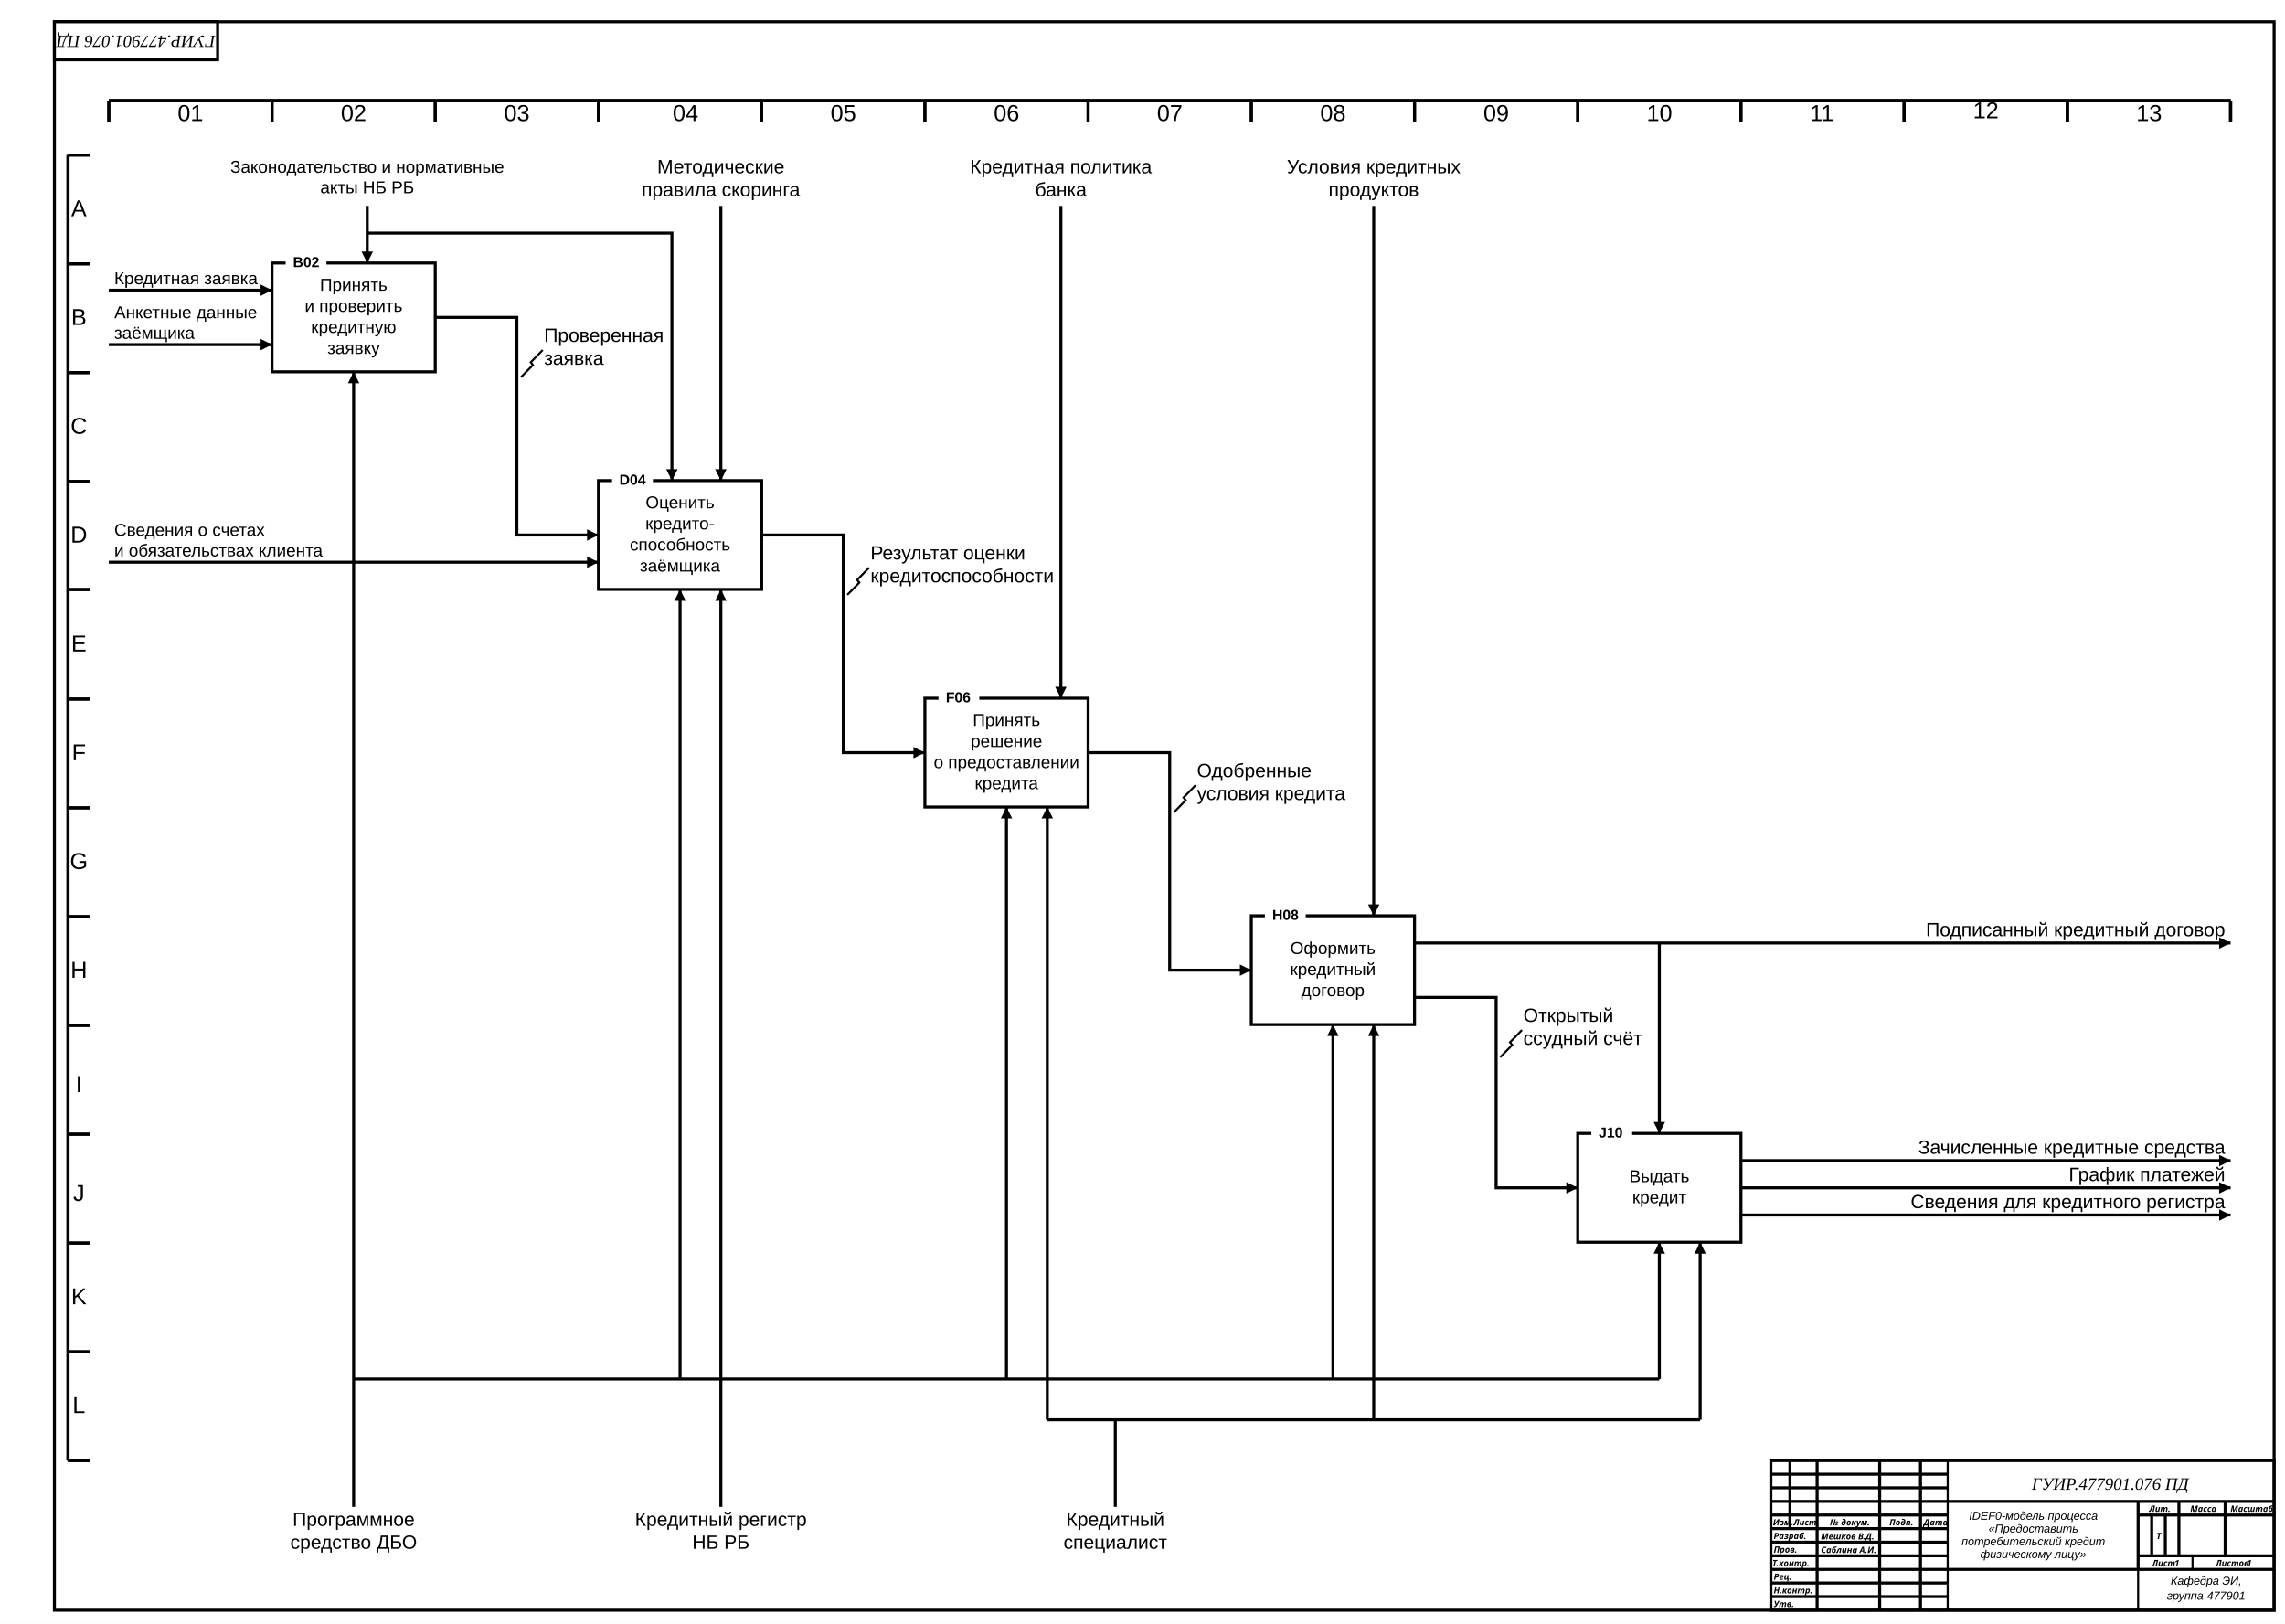
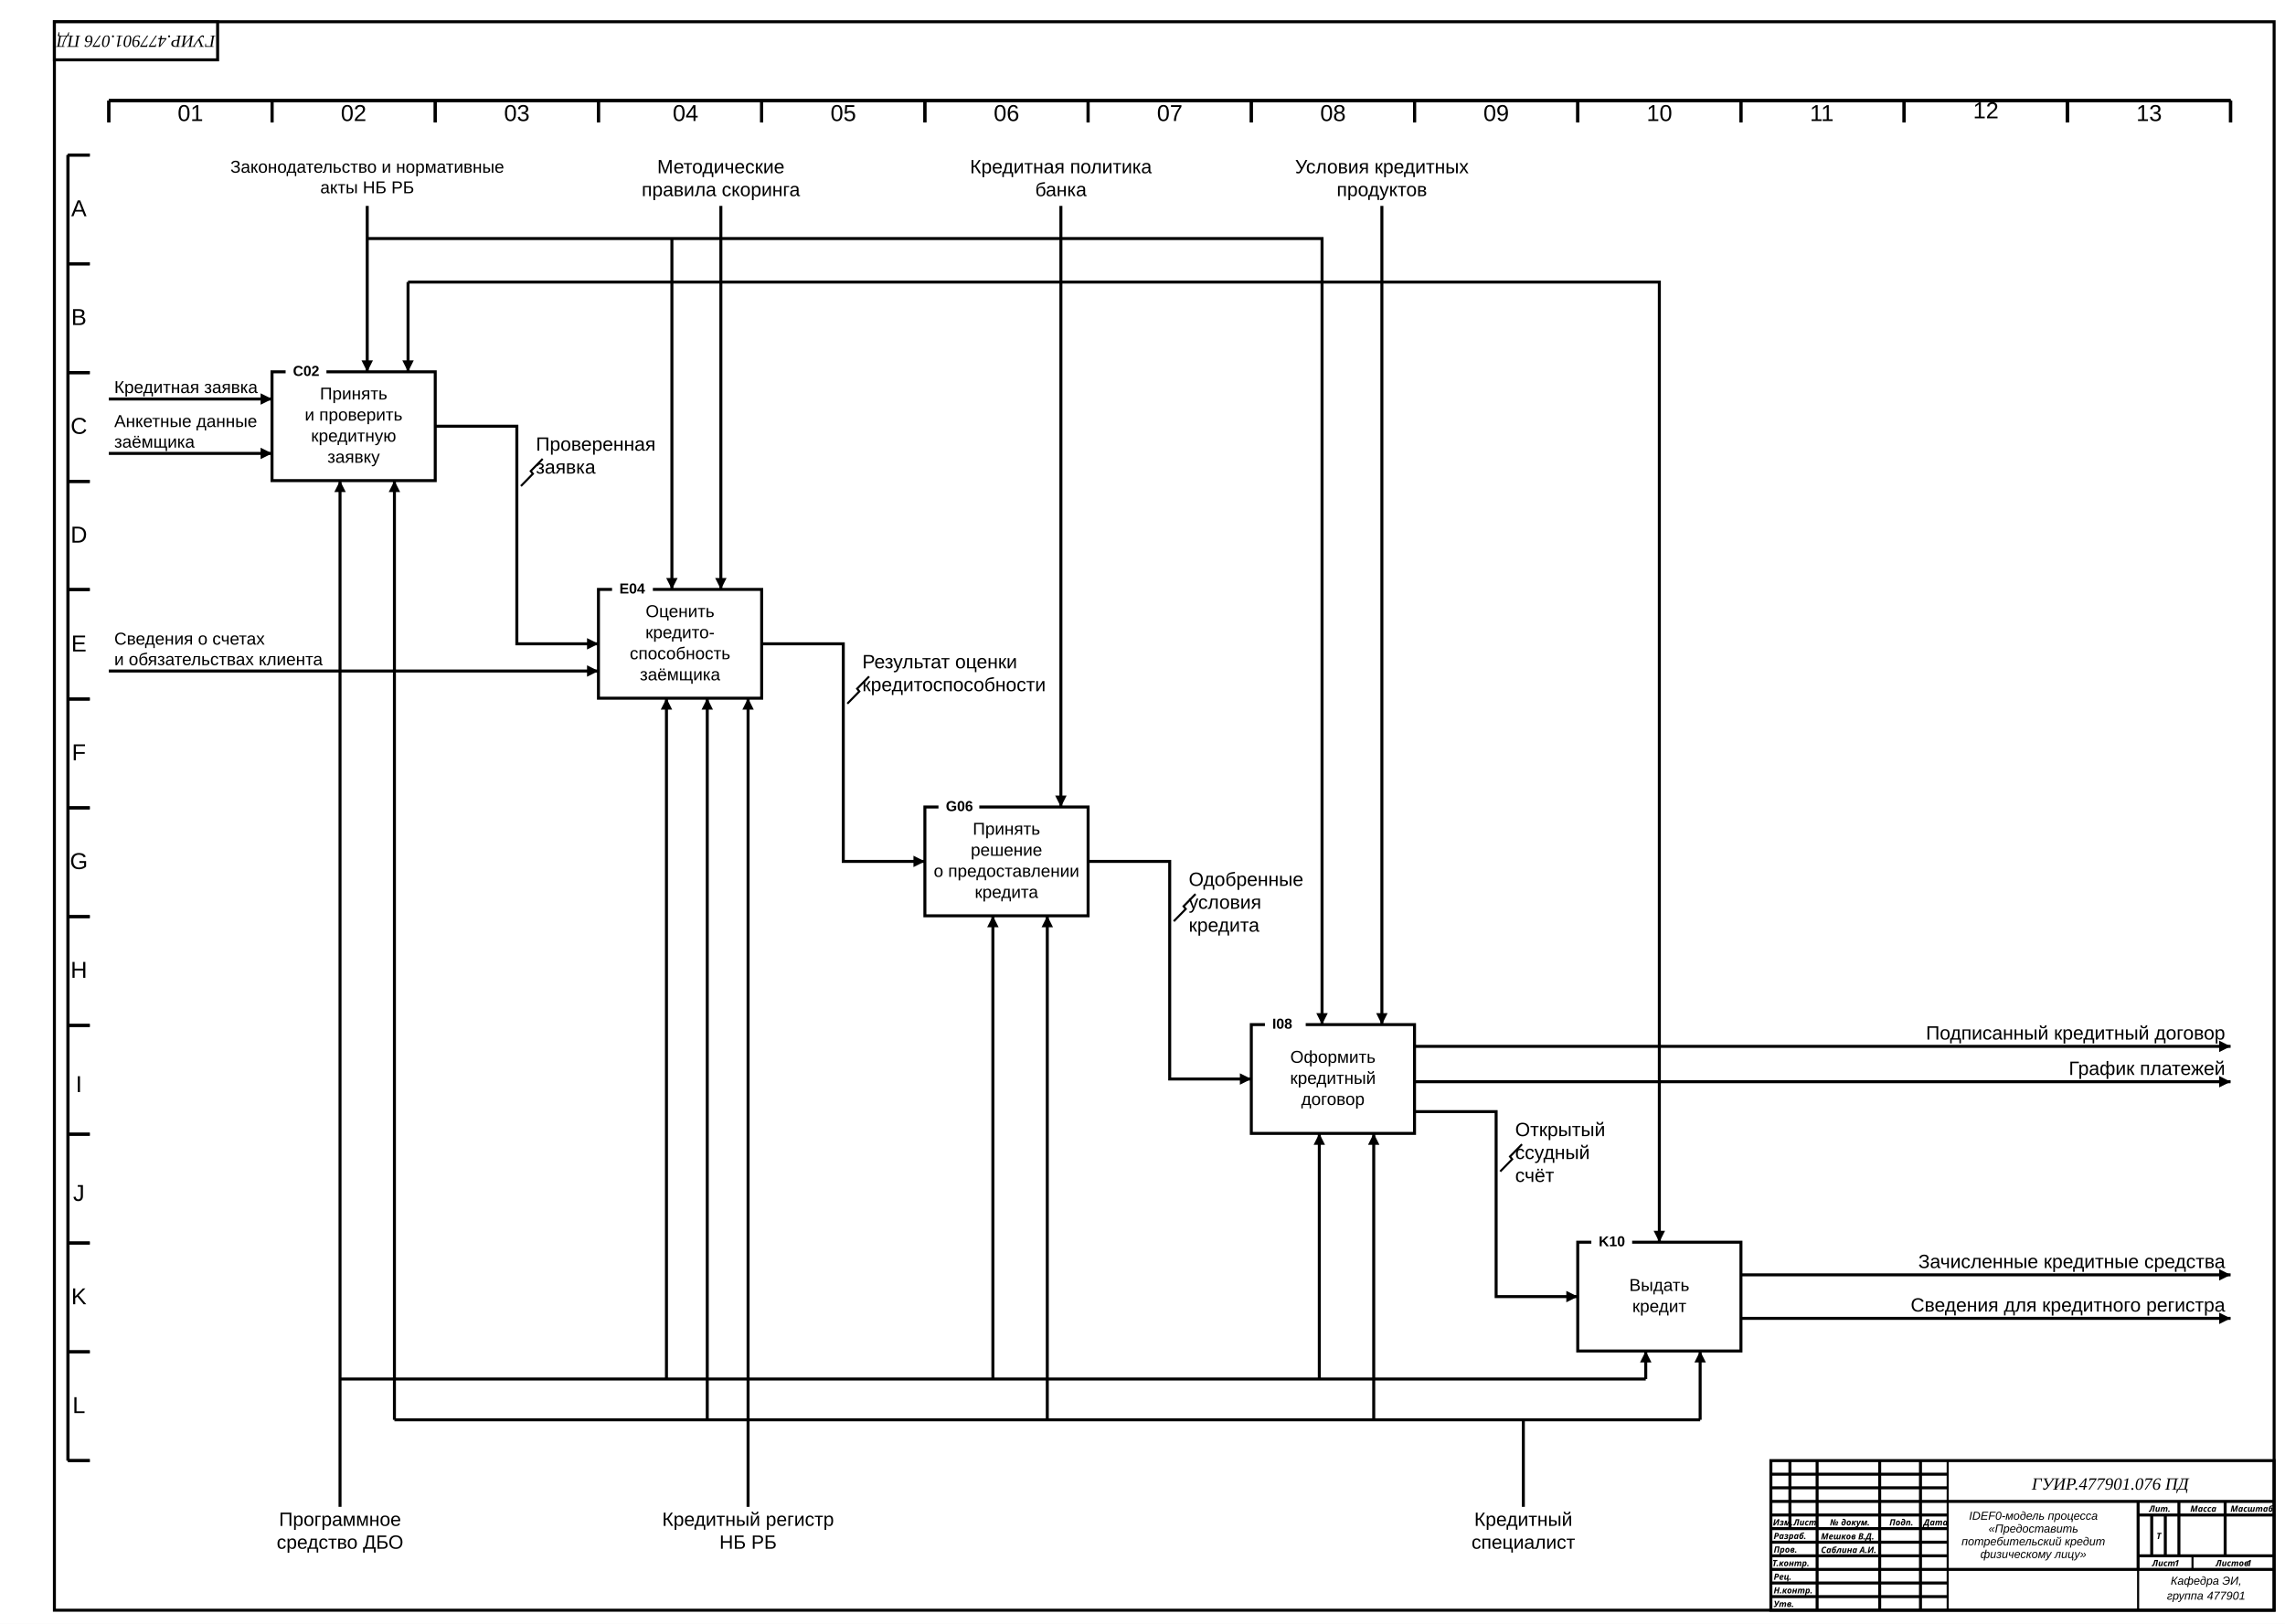
<svg xmlns="http://www.w3.org/2000/svg" width="840mm" height="597mm" viewBox="0 0 840 597" font-family="Arial, Liberation Sans, sans-serif">
  <rect width="840" height="597" fill="#fff" />
  <rect x="20.00" y="8.00" width="816.00" height="584.00" rx="0" fill="none" stroke="#000" stroke-width="1.101" />
  <rect x="20.00" y="8.00" width="60.00" height="14.00" rx="0" fill="#fff" stroke="#000" stroke-width="0" />
  <rect x="20.00" y="8.00" width="60.00" height="14.00" rx="0" fill="none" stroke="#000" stroke-width="1.101" />
  <rect x="651.00" y="537.00" width="185.00" height="55.00" rx="0" fill="none" stroke="#000" stroke-width="1.101" />
  <path d="M100.00,37.00 L100.00,45.00" fill="none" stroke="#000" stroke-width="1.1" />
  <path d="M220.00,37.00 L220.00,45.00" fill="none" stroke="#000" stroke-width="1.1" />
  <path d="M40.00,37.00 L40.00,45.00" fill="none" stroke="#000" stroke-width="1.1" />
  <path d="M160.00,37.00 L160.00,45.00" fill="none" stroke="#000" stroke-width="1.1" />
  <path d="M460.00,37.00 L460.00,45.00" fill="none" stroke="#000" stroke-width="1.1" />
  <path d="M400.00,37.00 L400.00,45.00" fill="none" stroke="#000" stroke-width="1.1" />
  <path d="M340.00,37.00 L340.00,45.00" fill="none" stroke="#000" stroke-width="1.1" />
  <path d="M280.00,37.00 L280.00,45.00" fill="none" stroke="#000" stroke-width="1.1" />
  <path d="M640.00,37.00 L640.00,45.00" fill="none" stroke="#000" stroke-width="1.1" />
  <path d="M580.00,37.00 L580.00,45.00" fill="none" stroke="#000" stroke-width="1.1" />
  <path d="M520.00,37.00 L520.00,45.00" fill="none" stroke="#000" stroke-width="1.1" />
  <path d="M40.00,37.00 L820.00,37.00" fill="none" stroke="#000" stroke-width="1.1" />
  <path d="M820.00,37.00 L820.00,45.00" fill="none" stroke="#000" stroke-width="1.1" />
  <path d="M760.00,37.00 L760.00,45.00" fill="none" stroke="#000" stroke-width="1.1" />
  <path d="M700.00,37.00 L700.00,45.00" fill="none" stroke="#000" stroke-width="1.1" />
  <path d="M40.00,37.00 L820.00,37.00" fill="none" stroke="#000" stroke-width="1.1" />
  <path d="M820.00,37.00 L820.00,45.00" fill="none" stroke="#000" stroke-width="1.1" />
  <path d="M760.00,37.00 L760.00,45.00" fill="none" stroke="#000" stroke-width="1.1" />
  <path d="M700.00,37.00 L700.00,45.00" fill="none" stroke="#000" stroke-width="1.1" />
  <path d="M100.00,37.00 L100.00,45.00" fill="none" stroke="#000" stroke-width="1.1" />
  <path d="M220.00,37.00 L220.00,45.00" fill="none" stroke="#000" stroke-width="1.1" />
  <path d="M40.00,37.00 L40.00,45.00" fill="none" stroke="#000" stroke-width="1.1" />
  <path d="M160.00,37.00 L160.00,45.00" fill="none" stroke="#000" stroke-width="1.1" />
  <path d="M460.00,37.00 L460.00,45.00" fill="none" stroke="#000" stroke-width="1.1" />
  <path d="M400.00,37.00 L400.00,45.00" fill="none" stroke="#000" stroke-width="1.1" />
  <path d="M340.00,37.00 L340.00,45.00" fill="none" stroke="#000" stroke-width="1.1" />
  <path d="M280.00,37.00 L280.00,45.00" fill="none" stroke="#000" stroke-width="1.1" />
  <path d="M640.00,37.00 L640.00,45.00" fill="none" stroke="#000" stroke-width="1.1" />
  <path d="M580.00,37.00 L580.00,45.00" fill="none" stroke="#000" stroke-width="1.1" />
  <path d="M520.00,37.00 L520.00,45.00" fill="none" stroke="#000" stroke-width="1.1" />
  <path d="M40.00,37.00 L820.00,37.00" fill="none" stroke="#000" stroke-width="1.1" />
  <path d="M820.00,37.00 L820.00,45.00" fill="none" stroke="#000" stroke-width="1.1" />
  <path d="M760.00,37.00 L760.00,45.00" fill="none" stroke="#000" stroke-width="1.1" />
  <path d="M700.00,37.00 L700.00,45.00" fill="none" stroke="#000" stroke-width="1.1" />
  <path d="M658.00,537.00 L658.00,562.00" fill="none" stroke="#000" stroke-width="1.1" />
  <path d="M668.00,537.00 L668.00,592.00" fill="none" stroke="#000" stroke-width="1.1" />
  <path d="M691.00,537.00 L691.00,592.00" fill="none" stroke="#000" stroke-width="1.1" />
  <path d="M706.00,537.00 L706.00,592.00" fill="none" stroke="#000" stroke-width="1.1" />
  <path d="M716.00,537.00 L716.00,592.00" fill="none" stroke="#000" stroke-width="0.76" />
  <path d="M716.00,552.00 L836.00,552.00" fill="none" stroke="#000" stroke-width="1.1" />
  <path d="M651.00,562.00 L716.00,562.00" fill="none" stroke="#000" stroke-width="1.1" />
  <path d="M651.00,557.00 L716.00,557.00" fill="none" stroke="#000" stroke-width="1.1" />
  <path d="M651.00,552.00 L716.00,552.00" fill="none" stroke="#000" stroke-width="1.1" />
  <path d="M651.00,547.00 L716.00,547.00" fill="none" stroke="#000" stroke-width="1.1" />
  <path d="M651.00,542.00 L716.00,542.00" fill="none" stroke="#000" stroke-width="1.1" />
  <path d="M651.00,567.00 L716.00,567.00" fill="none" stroke="#000" stroke-width="1.1" />
  <path d="M651.00,572.00 L716.00,572.00" fill="none" stroke="#000" stroke-width="1.1" />
  <path d="M651.00,577.00 L716.00,577.00" fill="none" stroke="#000" stroke-width="1.1" />
  <path d="M651.00,582.00 L716.00,582.00" fill="none" stroke="#000" stroke-width="1.1" />
  <path d="M651.00,587.00 L716.00,587.00" fill="none" stroke="#000" stroke-width="1.1" />
  <path d="M716.00,577.00 L836.00,577.00" fill="none" stroke="#000" stroke-width="1.1" />
  <path d="M786.00,552.00 L786.00,577.00" fill="none" stroke="#000" stroke-width="1.1" />
  <path d="M786.00,557.00 L836.00,557.00" fill="none" stroke="#000" stroke-width="1.1" />
  <path d="M786.00,572.00 L836.00,572.00" fill="none" stroke="#000" stroke-width="1.1" />
  <path d="M801.00,552.00 L801.00,572.00" fill="none" stroke="#000" stroke-width="1.1" />
  <path d="M791.00,557.00 L791.00,572.00" fill="none" stroke="#000" stroke-width="1.1" />
  <path d="M796.00,557.00 L796.00,572.00" fill="none" stroke="#000" stroke-width="1.1" />
  <path d="M818.00,552.00 L818.00,572.00" fill="none" stroke="#000" stroke-width="1.1" />
  <path d="M806.00,572.00 L806.00,577.00" fill="none" stroke="#000" stroke-width="0.76" />
  <path d="M786.00,577.00 L786.00,592.00" fill="none" stroke="#000" stroke-width="0.76" />
  <path d="M25.00,537.00 L33.00,537.00" fill="none" stroke="#000" stroke-width="1.1" />
  <path d="M25.00,337.00 L33.00,337.00" fill="none" stroke="#000" stroke-width="1.1" />
  <path d="M25.00,457.00 L33.00,457.00" fill="none" stroke="#000" stroke-width="1.1" />
  <path d="M25.00,297.00 L33.00,297.00" fill="none" stroke="#000" stroke-width="1.1" />
  <path d="M25.00,377.00 L33.00,377.00" fill="none" stroke="#000" stroke-width="1.1" />
  <path d="M25.00,417.00 L33.00,417.00" fill="none" stroke="#000" stroke-width="1.1" />
  <path d="M25.00,497.00 L33.00,497.00" fill="none" stroke="#000" stroke-width="1.1" />
  <path d="M25.00,177.00 L33.00,177.00" fill="none" stroke="#000" stroke-width="1.1" />
  <path d="M25.00,216.75 L33.00,216.75" fill="none" stroke="#000" stroke-width="1.1" />
  <path d="M25.00,257.00 L33.00,257.00" fill="none" stroke="#000" stroke-width="1.1" />
  <path d="M25.00,537.00 L25.00,57.00" fill="none" stroke="#000" stroke-width="1.1" />
  <path d="M25.00,57.00 L33.00,57.00" fill="none" stroke="#000" stroke-width="1.1" />
  <path d="M25.00,97.00 L33.00,97.00" fill="none" stroke="#000" stroke-width="1.1" />
  <path d="M25.00,137.00 L33.00,137.00" fill="none" stroke="#000" stroke-width="1.1" />
  <path d="M25.00,537.00 L33.00,537.00" fill="none" stroke="#000" stroke-width="1.1" />
  <path d="M25.00,337.00 L33.00,337.00" fill="none" stroke="#000" stroke-width="1.1" />
  <path d="M25.00,457.00 L33.00,457.00" fill="none" stroke="#000" stroke-width="1.1" />
  <path d="M25.00,297.00 L33.00,297.00" fill="none" stroke="#000" stroke-width="1.1" />
  <path d="M25.00,377.00 L33.00,377.00" fill="none" stroke="#000" stroke-width="1.1" />
  <path d="M25.00,417.00 L33.00,417.00" fill="none" stroke="#000" stroke-width="1.1" />
  <path d="M25.00,497.00 L33.00,497.00" fill="none" stroke="#000" stroke-width="1.1" />
  <path d="M25.00,177.00 L33.00,177.00" fill="none" stroke="#000" stroke-width="1.1" />
  <path d="M25.00,216.75 L33.00,216.75" fill="none" stroke="#000" stroke-width="1.1" />
  <path d="M25.00,257.00 L33.00,257.00" fill="none" stroke="#000" stroke-width="1.1" />
  <path d="M25.00,537.00 L25.00,57.00" fill="none" stroke="#000" stroke-width="1.1" />
  <path d="M25.00,57.00 L33.00,57.00" fill="none" stroke="#000" stroke-width="1.1" />
  <path d="M25.00,97.00 L33.00,97.00" fill="none" stroke="#000" stroke-width="1.1" />
  <path d="M25.00,137.00 L33.00,137.00" fill="none" stroke="#000" stroke-width="1.1" />
  <text x="77.36" y="14.88" font-size="6.35" text-anchor="middle" dominant-baseline="middle" font-family="Times New Roman" font-style="italic" transform="rotate(180 77.35676 14.87734)">Г</text>
  <text x="73.41" y="14.88" font-size="6.35" text-anchor="middle" dominant-baseline="middle" font-family="Times New Roman" font-style="italic" transform="rotate(180 73.41341 14.87734)">У</text>
  <text x="68.98" y="14.88" font-size="6.35" text-anchor="middle" dominant-baseline="middle" font-family="Times New Roman" font-style="italic" transform="rotate(180 68.98428 14.87734)">И</text>
  <text x="64.75" y="14.88" font-size="6.35" text-anchor="middle" dominant-baseline="middle" font-family="Times New Roman" font-style="italic" transform="rotate(180 64.75201 14.87734)">Р</text>
  <text x="62.02" y="14.88" font-size="6.35" text-anchor="middle" dominant-baseline="middle" font-family="Times New Roman" font-style="italic" transform="rotate(180 62.01833 14.87734)">.</text>
  <text x="59.64" y="14.88" font-size="6.35" text-anchor="middle" dominant-baseline="middle" font-family="Times New Roman" font-style="italic" transform="rotate(180 59.63708 14.87734)">4</text>
  <text x="56.46" y="14.88" font-size="6.35" text-anchor="middle" dominant-baseline="middle" font-family="Times New Roman" font-style="italic" transform="rotate(180 56.46208 14.87734)">7</text>
  <text x="53.29" y="14.88" font-size="6.35" text-anchor="middle" dominant-baseline="middle" font-family="Times New Roman" font-style="italic" transform="rotate(180 53.28708 14.87734)">7</text>
  <text x="50.11" y="14.88" font-size="6.35" text-anchor="middle" dominant-baseline="middle" font-family="Times New Roman" font-style="italic" transform="rotate(180 50.11208 14.87734)">9</text>
  <text x="46.94" y="14.88" font-size="6.35" text-anchor="middle" dominant-baseline="middle" font-family="Times New Roman" font-style="italic" transform="rotate(180 46.93708 14.87734)">0</text>
  <text x="43.76" y="14.88" font-size="6.35" text-anchor="middle" dominant-baseline="middle" font-family="Times New Roman" font-style="italic" transform="rotate(180 43.76208 14.87734)">1</text>
  <text x="41.38" y="14.88" font-size="6.35" text-anchor="middle" dominant-baseline="middle" font-family="Times New Roman" font-style="italic" transform="rotate(180 41.38083 14.87734)">.</text>
  <text x="39.00" y="14.88" font-size="6.35" text-anchor="middle" dominant-baseline="middle" font-family="Times New Roman" font-style="italic" transform="rotate(180 38.99958 14.87734)">0</text>
  <text x="35.82" y="14.88" font-size="6.35" text-anchor="middle" dominant-baseline="middle" font-family="Times New Roman" font-style="italic" transform="rotate(180 35.81753 14.87734)">7</text>
  <text x="32.64" y="14.88" font-size="6.35" text-anchor="middle" dominant-baseline="middle" font-family="Times New Roman" font-style="italic" transform="rotate(180 32.64253 14.87734)">6</text>
  <text x="30.26" y="14.88" font-size="6.35" text-anchor="middle" dominant-baseline="middle" font-family="Times New Roman" font-style="italic" transform="rotate(180 30.26198 14.87734)"> </text>
  <text x="27.18" y="14.88" font-size="6.35" text-anchor="middle" dominant-baseline="middle" font-family="Times New Roman" font-style="italic" transform="rotate(180 27.18012 14.87734)">П</text>
  <text x="22.88" y="14.88" font-size="6.35" text-anchor="middle" dominant-baseline="middle" font-family="Times New Roman" font-style="italic" transform="rotate(180 22.88117 14.87734)">Д</text>
  <text x="65.30" y="42.09" font-size="8.47" text-anchor="start" dominant-baseline="middle">01</text>
  <text x="125.30" y="42.09" font-size="8.47" text-anchor="start" dominant-baseline="middle">02</text>
  <text x="185.30" y="42.09" font-size="8.47" text-anchor="start" dominant-baseline="middle">03</text>
  <text x="247.30" y="42.09" font-size="8.47" text-anchor="start" dominant-baseline="middle">04</text>
  <text x="305.31" y="42.09" font-size="8.47" text-anchor="start" dominant-baseline="middle">05</text>
  <text x="365.31" y="42.09" font-size="8.47" text-anchor="start" dominant-baseline="middle">06</text>
  <text x="425.32" y="42.09" font-size="8.47" text-anchor="start" dominant-baseline="middle">07</text>
  <text x="485.32" y="42.09" font-size="8.47" text-anchor="start" dominant-baseline="middle">08</text>
  <text x="545.32" y="42.09" font-size="8.47" text-anchor="start" dominant-baseline="middle">09</text>
  <text x="605.32" y="42.09" font-size="8.47" text-anchor="start" dominant-baseline="middle">10</text>
  <text x="665.33" y="42.09" font-size="8.47" text-anchor="start" dominant-baseline="middle">11</text>
  <text x="725.33" y="41.09" font-size="8.47" text-anchor="start" dominant-baseline="middle">12</text>
  <text x="785.33" y="42.09" font-size="8.47" text-anchor="start" dominant-baseline="middle">13</text>
  <text x="651.76" y="559.70" font-size="3.17" text-anchor="start" dominant-baseline="middle" font-family="Calibri" font-weight="bold" font-style="italic">Изм.</text>
  <text x="659.27" y="559.70" font-size="3.17" text-anchor="start" dominant-baseline="middle" font-family="Calibri" font-weight="bold" font-style="italic">Лист</text>
  <text x="652.02" y="564.70" font-size="3.17" text-anchor="start" dominant-baseline="middle" font-family="Calibri" font-weight="bold" font-style="italic">Разраб.</text>
  <text x="652.04" y="569.70" font-size="3.17" text-anchor="start" dominant-baseline="middle" font-family="Calibri" font-weight="bold" font-style="italic">Пров.</text>
  <text x="651.51" y="574.70" font-size="3.18" text-anchor="start" dominant-baseline="middle" font-family="Calibri" font-weight="bold" font-style="italic">Т.контр.</text>
  <text x="652.01" y="584.70" font-size="3.17" text-anchor="start" dominant-baseline="middle" font-family="Calibri" font-weight="bold" font-style="italic">Н.контр.</text>
  <text x="672.74" y="559.70" font-size="3.17" text-anchor="start" dominant-baseline="middle" font-family="Calibri" font-weight="bold" font-style="italic">№</text>
  <text x="676.78" y="559.70" font-size="3.17" text-anchor="start" dominant-baseline="middle" font-family="Calibri" font-weight="bold" font-style="italic">докум.</text>
  <text x="694.58" y="559.70" font-size="3.17" text-anchor="start" dominant-baseline="middle" font-family="Calibri" font-weight="bold" font-style="italic">Подп.</text>
  <text x="707.12" y="559.70" font-size="3.17" text-anchor="start" dominant-baseline="middle" font-family="Calibri" font-weight="bold" font-style="italic">Дата</text>
  <text x="790.01" y="554.70" font-size="3.17" text-anchor="start" dominant-baseline="middle" font-family="Calibri" font-weight="bold" font-style="italic">Лит.</text>
  <text x="805.17" y="554.70" font-size="3.17" text-anchor="start" dominant-baseline="middle" font-family="Calibri" font-weight="bold" font-style="italic">Масса</text>
  <text x="819.95" y="554.70" font-size="3.17" text-anchor="start" dominant-baseline="middle" font-family="Calibri" font-weight="bold" font-style="italic">Масштаб</text>
  <text x="791.12" y="574.70" font-size="3.18" text-anchor="start" dominant-baseline="middle" font-family="Calibri" font-weight="bold" font-style="italic">Лист</text>
  <text x="799.38" y="574.70" font-size="3.18" text-anchor="start" dominant-baseline="middle" font-family="Calibri" font-weight="bold" font-style="italic">1</text>
  <text x="814.49" y="574.70" font-size="3.18" text-anchor="start" dominant-baseline="middle" font-family="Calibri" font-weight="bold" font-style="italic">Листов</text>
  <text x="825.96" y="574.70" font-size="3.18" text-anchor="start" dominant-baseline="middle" font-family="Calibri" font-weight="bold" font-style="italic">1</text>
  <text x="792.76" y="564.70" font-size="3.17" text-anchor="start" dominant-baseline="middle" font-family="Calibri" font-weight="bold" font-style="italic">Т</text>
  <text x="652.04" y="589.71" font-size="3.17" text-anchor="start" dominant-baseline="middle" font-family="Calibri" font-weight="bold" font-style="italic">Утв.</text>
  <text x="26.18" y="77.09" font-size="8.47" text-anchor="start" dominant-baseline="middle">A</text>
  <text x="27.82" y="399.11" font-size="8.48" text-anchor="start" dominant-baseline="middle">I</text>
  <text x="26.42" y="277.11" font-size="8.47" text-anchor="start" dominant-baseline="middle">F</text>
  <text x="25.70" y="317.11" font-size="8.47" text-anchor="start" dominant-baseline="middle">G</text>
  <text x="26.18" y="237.10" font-size="8.47" text-anchor="start" dominant-baseline="middle">E</text>
  <text x="25.94" y="197.09" font-size="8.48" text-anchor="start" dominant-baseline="middle">D</text>
  <text x="26.18" y="117.09" font-size="8.47" text-anchor="start" dominant-baseline="middle">B</text>
  <text x="25.94" y="157.10" font-size="8.47" text-anchor="start" dominant-baseline="middle">C</text>
  <text x="26.88" y="439.12" font-size="8.47" text-anchor="start" dominant-baseline="middle">J</text>
  <text x="25.94" y="357.10" font-size="8.48" text-anchor="start" dominant-baseline="middle">H</text>
  <text x="26.18" y="477.12" font-size="8.47" text-anchor="start" dominant-baseline="middle">K</text>
  <text x="26.64" y="517.12" font-size="8.48" text-anchor="start" dominant-baseline="middle">L</text>
  <text x="797.98" y="581.41" font-size="4.23" text-anchor="start" dominant-baseline="middle" font-style="italic">Кафедра</text>
  <text x="816.93" y="581.41" font-size="4.23" text-anchor="start" dominant-baseline="middle" font-style="italic">ЭИ,</text>
  <text x="796.59" y="586.92" font-size="4.23" text-anchor="start" dominant-baseline="middle" font-style="italic">группа</text>
  <text x="811.32" y="586.92" font-size="4.23" text-anchor="start" dominant-baseline="middle" font-style="italic">477901</text>
  <text x="652.04" y="579.70" font-size="3.17" text-anchor="start" dominant-baseline="middle" font-family="Calibri" font-weight="bold" font-style="italic">Рец.</text>
  <text x="747.50" y="557.53" font-size="4.23" text-anchor="middle" dominant-baseline="middle" font-style="italic">IDEF0-модель процесса</text>
  <text x="747.50" y="562.23" font-size="4.23" text-anchor="middle" dominant-baseline="middle" font-style="italic">«Предоставить</text>
  <text x="747.50" y="566.93" font-size="4.23" text-anchor="middle" dominant-baseline="middle" font-style="italic">потребительский кредит</text>
  <text x="747.50" y="571.63" font-size="4.23" text-anchor="middle" dominant-baseline="middle" font-style="italic">физическому лицу»</text>
  <text x="746.90" y="545.89" font-size="6.35" text-anchor="start" dominant-baseline="middle" font-family="Times New Roman" font-style="italic">ГУИР.477901.076 ПД</text>
  <text x="669.40" y="564.84" font-size="3.17" text-anchor="start" dominant-baseline="middle" font-family="Calibri" font-weight="bold" font-style="italic">Мешков В.Д.</text>
  <text x="669.40" y="569.84" font-size="3.17" text-anchor="start" dominant-baseline="middle" font-family="Calibri" font-weight="bold" font-style="italic">Саблина А.И.</text>
-   <rect x="100.00" y="96.70" width="60.00" height="40.00" rx="0" fill="#fff" stroke="#000" stroke-width="1.1" />
-   <text x="130.00" y="105.08" font-size="6.35" text-anchor="middle" dominant-baseline="middle">Принять</text>
-   <text x="130.00" y="112.83" font-size="6.35" text-anchor="middle" dominant-baseline="middle">и проверить</text>
-   <text x="130.00" y="120.57" font-size="6.35" text-anchor="middle" dominant-baseline="middle">кредитную</text>
-   <text x="130.00" y="128.32" font-size="6.35" text-anchor="middle" dominant-baseline="middle">заявку</text>
-   <rect x="105.00" y="92.00" width="15.00" height="9.50" rx="0" fill="#fff" stroke="#000" stroke-width="0" />
-   <text x="107.70" y="96.70" font-size="5.29" text-anchor="start" dominant-baseline="middle" font-weight="bold">B02</text>
-   <rect x="220.00" y="176.70" width="60.00" height="40.00" rx="0" fill="#fff" stroke="#000" stroke-width="1.1" />
-   <text x="250.00" y="185.08" font-size="6.35" text-anchor="middle" dominant-baseline="middle">Оценить</text>
-   <text x="250.00" y="192.83" font-size="6.35" text-anchor="middle" dominant-baseline="middle">кредито-</text>
-   <text x="250.00" y="200.57" font-size="6.35" text-anchor="middle" dominant-baseline="middle">способность</text>
-   <text x="250.00" y="208.32" font-size="6.35" text-anchor="middle" dominant-baseline="middle">заёмщика</text>
-   <rect x="225.00" y="172.00" width="15.00" height="9.50" rx="0" fill="#fff" stroke="#000" stroke-width="0" />
-   <text x="227.70" y="176.70" font-size="5.29" text-anchor="start" dominant-baseline="middle" font-weight="bold">D04</text>
-   <rect x="340.00" y="256.70" width="60.00" height="40.00" rx="0" fill="#fff" stroke="#000" stroke-width="1.1" />
-   <text x="370.00" y="265.08" font-size="6.35" text-anchor="middle" dominant-baseline="middle">Принять</text>
-   <text x="370.00" y="272.83" font-size="6.35" text-anchor="middle" dominant-baseline="middle">решение</text>
-   <text x="370.00" y="280.57" font-size="6.35" text-anchor="middle" dominant-baseline="middle">о предоставлении</text>
-   <text x="370.00" y="288.32" font-size="6.35" text-anchor="middle" dominant-baseline="middle">кредита</text>
-   <rect x="345.00" y="252.00" width="15.00" height="9.50" rx="0" fill="#fff" stroke="#000" stroke-width="0" />
-   <text x="347.70" y="256.70" font-size="5.29" text-anchor="start" dominant-baseline="middle" font-weight="bold">F06</text>
-   <rect x="460.00" y="336.70" width="60.00" height="40.00" rx="0" fill="#fff" stroke="#000" stroke-width="1.1" />
-   <text x="490.00" y="348.95" font-size="6.35" text-anchor="middle" dominant-baseline="middle">Оформить</text>
-   <text x="490.00" y="356.70" font-size="6.35" text-anchor="middle" dominant-baseline="middle">кредитный</text>
-   <text x="490.00" y="364.45" font-size="6.35" text-anchor="middle" dominant-baseline="middle">договор</text>
-   <rect x="465.00" y="332.00" width="15.00" height="9.50" rx="0" fill="#fff" stroke="#000" stroke-width="0" />
-   <text x="467.70" y="336.70" font-size="5.29" text-anchor="start" dominant-baseline="middle" font-weight="bold">H08</text>
-   <rect x="580.00" y="416.70" width="60.00" height="40.00" rx="0" fill="#fff" stroke="#000" stroke-width="1.1" />
-   <text x="610.00" y="432.83" font-size="6.35" text-anchor="middle" dominant-baseline="middle">Выдать</text>
-   <text x="610.00" y="440.57" font-size="6.35" text-anchor="middle" dominant-baseline="middle">кредит</text>
-   <rect x="585.00" y="412.00" width="15.00" height="9.50" rx="0" fill="#fff" stroke="#000" stroke-width="0" />
-   <text x="587.70" y="416.70" font-size="5.29" text-anchor="start" dominant-baseline="middle" font-weight="bold">J10</text>
+   <rect x="100.00" y="136.70" width="60.00" height="40.00" rx="0" fill="#fff" stroke="#000" stroke-width="1.1" />
+   <text x="130.00" y="145.08" font-size="6.35" text-anchor="middle" dominant-baseline="middle">Принять</text>
+   <text x="130.00" y="152.83" font-size="6.35" text-anchor="middle" dominant-baseline="middle">и проверить</text>
+   <text x="130.00" y="160.57" font-size="6.35" text-anchor="middle" dominant-baseline="middle">кредитную</text>
+   <text x="130.00" y="168.32" font-size="6.35" text-anchor="middle" dominant-baseline="middle">заявку</text>
+   <rect x="105.00" y="132.00" width="15.00" height="9.50" rx="0" fill="#fff" stroke="#000" stroke-width="0" />
+   <text x="107.70" y="136.70" font-size="5.29" text-anchor="start" dominant-baseline="middle" font-weight="bold">C02</text>
+   <rect x="220.00" y="216.70" width="60.00" height="40.00" rx="0" fill="#fff" stroke="#000" stroke-width="1.1" />
+   <text x="250.00" y="225.08" font-size="6.35" text-anchor="middle" dominant-baseline="middle">Оценить</text>
+   <text x="250.00" y="232.83" font-size="6.35" text-anchor="middle" dominant-baseline="middle">кредито-</text>
+   <text x="250.00" y="240.57" font-size="6.35" text-anchor="middle" dominant-baseline="middle">способность</text>
+   <text x="250.00" y="248.32" font-size="6.35" text-anchor="middle" dominant-baseline="middle">заёмщика</text>
+   <rect x="225.00" y="212.00" width="15.00" height="9.50" rx="0" fill="#fff" stroke="#000" stroke-width="0" />
+   <text x="227.70" y="216.70" font-size="5.29" text-anchor="start" dominant-baseline="middle" font-weight="bold">E04</text>
+   <rect x="340.00" y="296.70" width="60.00" height="40.00" rx="0" fill="#fff" stroke="#000" stroke-width="1.1" />
+   <text x="370.00" y="305.08" font-size="6.35" text-anchor="middle" dominant-baseline="middle">Принять</text>
+   <text x="370.00" y="312.83" font-size="6.35" text-anchor="middle" dominant-baseline="middle">решение</text>
+   <text x="370.00" y="320.57" font-size="6.35" text-anchor="middle" dominant-baseline="middle">о предоставлении</text>
+   <text x="370.00" y="328.32" font-size="6.35" text-anchor="middle" dominant-baseline="middle">кредита</text>
+   <rect x="345.00" y="292.00" width="15.00" height="9.50" rx="0" fill="#fff" stroke="#000" stroke-width="0" />
+   <text x="347.70" y="296.70" font-size="5.29" text-anchor="start" dominant-baseline="middle" font-weight="bold">G06</text>
+   <rect x="460.00" y="376.70" width="60.00" height="40.00" rx="0" fill="#fff" stroke="#000" stroke-width="1.1" />
+   <text x="490.00" y="388.95" font-size="6.35" text-anchor="middle" dominant-baseline="middle">Оформить</text>
+   <text x="490.00" y="396.70" font-size="6.35" text-anchor="middle" dominant-baseline="middle">кредитный</text>
+   <text x="490.00" y="404.45" font-size="6.35" text-anchor="middle" dominant-baseline="middle">договор</text>
+   <rect x="465.00" y="372.00" width="15.00" height="9.50" rx="0" fill="#fff" stroke="#000" stroke-width="0" />
+   <text x="467.70" y="376.70" font-size="5.29" text-anchor="start" dominant-baseline="middle" font-weight="bold">I08</text>
+   <rect x="580.00" y="456.70" width="60.00" height="40.00" rx="0" fill="#fff" stroke="#000" stroke-width="1.1" />
+   <text x="610.00" y="472.83" font-size="6.35" text-anchor="middle" dominant-baseline="middle">Выдать</text>
+   <text x="610.00" y="480.57" font-size="6.35" text-anchor="middle" dominant-baseline="middle">кредит</text>
+   <rect x="585.00" y="452.00" width="15.00" height="9.50" rx="0" fill="#fff" stroke="#000" stroke-width="0" />
+   <text x="587.70" y="456.70" font-size="5.29" text-anchor="start" dominant-baseline="middle" font-weight="bold">K10</text>
  <text x="135.00" y="61.70" font-size="6.35" text-anchor="middle" dominant-baseline="middle">Законодательство и нормативные</text>
  <text x="135.00" y="69.26" font-size="6.35" text-anchor="middle" dominant-baseline="middle">акты НБ РБ</text>
-   <path d="M135.00,75.70 L135.00,96.70" fill="none" stroke="#000" stroke-width="1.1" />
-   <path d="M135.00,96.70 L137.10,92.50 L132.90,92.50 Z" fill="#000" />
-   <path d="M135.00,85.70 L247.00,85.70 L247.00,176.70" fill="none" stroke="#000" stroke-width="1.1" />
-   <path d="M247.00,176.70 L249.10,172.50 L244.90,172.50 Z" fill="#000" />
+   <path d="M135.00,75.70 L135.00,136.70" fill="none" stroke="#000" stroke-width="1.1" />
+   <path d="M135.00,136.70 L137.10,132.50 L132.90,132.50 Z" fill="#000" />
+   <path d="M135.00,87.70 L486.00,87.70 L486.00,376.70" fill="none" stroke="#000" stroke-width="1.1" />
+   <path d="M486.00,376.70 L488.10,372.50 L483.90,372.50 Z" fill="#000" />
+   <path d="M247.00,87.70 L247.00,216.70" fill="none" stroke="#000" stroke-width="1.1" />
+   <path d="M247.00,216.70 L249.10,212.50 L244.90,212.50 Z" fill="#000" />
  <text x="265.00" y="61.70" font-size="7.07" text-anchor="middle" dominant-baseline="middle">Методические</text>
  <text x="265.00" y="70.11" font-size="7.07" text-anchor="middle" dominant-baseline="middle">правила скоринга</text>
-   <path d="M265.00,75.70 L265.00,176.70" fill="none" stroke="#000" stroke-width="1.1" />
-   <path d="M265.00,176.70 L267.10,172.50 L262.90,172.50 Z" fill="#000" />
+   <path d="M265.00,75.70 L265.00,216.70" fill="none" stroke="#000" stroke-width="1.1" />
+   <path d="M265.00,216.70 L267.10,212.50 L262.90,212.50 Z" fill="#000" />
  <text x="390.00" y="61.70" font-size="7.07" text-anchor="middle" dominant-baseline="middle">Кредитная политика</text>
  <text x="390.00" y="70.11" font-size="7.07" text-anchor="middle" dominant-baseline="middle">банка</text>
-   <path d="M390.00,75.70 L390.00,256.70" fill="none" stroke="#000" stroke-width="1.1" />
-   <path d="M390.00,256.70 L392.10,252.50 L387.90,252.50 Z" fill="#000" />
-   <text x="505.00" y="61.70" font-size="7.07" text-anchor="middle" dominant-baseline="middle">Условия кредитных</text>
-   <text x="505.00" y="70.11" font-size="7.07" text-anchor="middle" dominant-baseline="middle">продуктов</text>
-   <path d="M505.00,75.70 L505.00,336.70" fill="none" stroke="#000" stroke-width="1.1" />
-   <path d="M505.00,336.70 L507.10,332.50 L502.90,332.50 Z" fill="#000" />
-   <path d="M40.00,106.70 L100.00,106.70" fill="none" stroke="#000" stroke-width="1.1" />
-   <path d="M100.00,106.70 L95.80,104.60 L95.80,108.80 Z" fill="#000" />
-   <text x="42.00" y="102.70" font-size="6.35" text-anchor="start" dominant-baseline="middle">Кредитная заявка</text>
-   <path d="M40.00,126.70 L100.00,126.70" fill="none" stroke="#000" stroke-width="1.1" />
-   <path d="M100.00,126.70 L95.80,124.60 L95.80,128.80 Z" fill="#000" />
-   <text x="42.00" y="115.20" font-size="6.35" text-anchor="start" dominant-baseline="middle">Анкетные данные</text>
-   <text x="42.00" y="122.76" font-size="6.35" text-anchor="start" dominant-baseline="middle">заёмщика</text>
-   <path d="M40.00,206.70 L220.00,206.70" fill="none" stroke="#000" stroke-width="1.1" />
-   <path d="M220.00,206.70 L215.80,204.60 L215.80,208.80 Z" fill="#000" />
-   <text x="42.00" y="195.20" font-size="6.35" text-anchor="start" dominant-baseline="middle">Сведения о счетах</text>
-   <text x="42.00" y="202.76" font-size="6.35" text-anchor="start" dominant-baseline="middle">и обязательствах клиента</text>
-   <path d="M160.00,116.70 L190.00,116.70 L190.00,196.70 L220.00,196.70" fill="none" stroke="#000" stroke-width="1.1" />
-   <path d="M220.00,196.70 L215.80,194.60 L215.80,198.80 Z" fill="#000" />
-   <path d="M191.50,138.70 L195.90,134.20 L195.10,133.20 L199.50,128.70" fill="none" stroke="#000" stroke-width="0.76" />
-   <text x="200.00" y="123.70" font-size="7.07" text-anchor="start" dominant-baseline="middle">Проверенная</text>
-   <text x="200.00" y="132.11" font-size="7.07" text-anchor="start" dominant-baseline="middle">заявка</text>
-   <path d="M280.00,196.70 L310.00,196.70 L310.00,276.70 L340.00,276.70" fill="none" stroke="#000" stroke-width="1.1" />
-   <path d="M340.00,276.70 L335.80,274.60 L335.80,278.80 Z" fill="#000" />
-   <path d="M311.50,218.70 L315.90,214.20 L315.10,213.20 L319.50,208.70" fill="none" stroke="#000" stroke-width="0.76" />
-   <text x="320.00" y="203.70" font-size="7.07" text-anchor="start" dominant-baseline="middle">Результат оценки</text>
-   <text x="320.00" y="212.11" font-size="7.07" text-anchor="start" dominant-baseline="middle">кредитоспособности</text>
-   <path d="M400.00,276.70 L430.00,276.70 L430.00,356.70 L460.00,356.70" fill="none" stroke="#000" stroke-width="1.1" />
-   <path d="M460.00,356.70 L455.80,354.60 L455.80,358.80 Z" fill="#000" />
-   <path d="M431.50,298.70 L435.90,294.20 L435.10,293.20 L439.50,288.70" fill="none" stroke="#000" stroke-width="0.76" />
-   <text x="440.00" y="283.70" font-size="7.07" text-anchor="start" dominant-baseline="middle">Одобренные</text>
-   <text x="440.00" y="292.11" font-size="7.07" text-anchor="start" dominant-baseline="middle">условия кредита</text>
-   <path d="M520.00,366.70 L550.00,366.70 L550.00,436.70 L580.00,436.70" fill="none" stroke="#000" stroke-width="1.1" />
-   <path d="M580.00,436.70 L575.80,434.60 L575.80,438.80 Z" fill="#000" />
-   <path d="M551.50,388.70 L555.90,384.20 L555.10,383.20 L559.50,378.70" fill="none" stroke="#000" stroke-width="0.76" />
-   <text x="560.00" y="373.70" font-size="7.07" text-anchor="start" dominant-baseline="middle">Открытый</text>
-   <text x="560.00" y="382.11" font-size="7.07" text-anchor="start" dominant-baseline="middle">ссудный счёт</text>
-   <path d="M520.00,346.70 L820.00,346.70" fill="none" stroke="#000" stroke-width="1.1" />
-   <path d="M820.00,346.70 L815.80,344.60 L815.80,348.80 Z" fill="#000" />
-   <text x="818.00" y="342.20" font-size="7.07" text-anchor="end" dominant-baseline="middle">Подписанный кредитный договор</text>
-   <path d="M610.00,346.70 L610.00,416.70" fill="none" stroke="#000" stroke-width="1.1" />
-   <path d="M610.00,416.70 L612.10,412.50 L607.90,412.50 Z" fill="#000" />
-   <path d="M640.00,426.70 L820.00,426.70" fill="none" stroke="#000" stroke-width="1.1" />
-   <path d="M820.00,426.70 L815.80,424.60 L815.80,428.80 Z" fill="#000" />
-   <text x="818.00" y="422.20" font-size="7.07" text-anchor="end" dominant-baseline="middle">Зачисленные кредитные средства</text>
-   <path d="M640.00,436.70 L820.00,436.70" fill="none" stroke="#000" stroke-width="1.1" />
-   <path d="M820.00,436.70 L815.80,434.60 L815.80,438.80 Z" fill="#000" />
-   <text x="818.00" y="432.20" font-size="7.07" text-anchor="end" dominant-baseline="middle">График платежей</text>
-   <path d="M640.00,446.70 L820.00,446.70" fill="none" stroke="#000" stroke-width="1.1" />
-   <path d="M820.00,446.70 L815.80,444.60 L815.80,448.80 Z" fill="#000" />
-   <text x="818.00" y="442.20" font-size="7.07" text-anchor="end" dominant-baseline="middle">Сведения для кредитного регистра</text>
-   <text x="130.00" y="559.00" font-size="7.07" text-anchor="middle" dominant-baseline="middle">Программное</text>
-   <text x="130.00" y="567.41" font-size="7.07" text-anchor="middle" dominant-baseline="middle">средство ДБО</text>
-   <path d="M130.00,554.00 L130.00,136.70" fill="none" stroke="#000" stroke-width="1.1" />
-   <path d="M130.00,136.70 L127.90,140.90 L132.10,140.90 Z" fill="#000" />
-   <path d="M130.00,507.00 L610.00,507.00" fill="none" stroke="#000" stroke-width="1.1" />
-   <path d="M250.00,507.00 L250.00,216.70" fill="none" stroke="#000" stroke-width="1.1" />
-   <path d="M250.00,216.70 L247.90,220.90 L252.10,220.90 Z" fill="#000" />
-   <path d="M370.00,507.00 L370.00,296.70" fill="none" stroke="#000" stroke-width="1.1" />
-   <path d="M370.00,296.70 L367.90,300.90 L372.10,300.90 Z" fill="#000" />
-   <path d="M490.00,507.00 L490.00,376.70" fill="none" stroke="#000" stroke-width="1.1" />
-   <path d="M490.00,376.70 L487.90,380.90 L492.10,380.90 Z" fill="#000" />
-   <path d="M610.00,507.00 L610.00,456.70" fill="none" stroke="#000" stroke-width="1.1" />
-   <path d="M610.00,456.70 L607.90,460.90 L612.10,460.90 Z" fill="#000" />
-   <text x="410.00" y="559.00" font-size="7.07" text-anchor="middle" dominant-baseline="middle">Кредитный</text>
-   <text x="410.00" y="567.41" font-size="7.07" text-anchor="middle" dominant-baseline="middle">специалист</text>
-   <path d="M410.00,554.00 L410.00,522.00" fill="none" stroke="#000" stroke-width="1.1" />
-   <path d="M385.00,522.00 L625.00,522.00" fill="none" stroke="#000" stroke-width="1.1" />
-   <path d="M385.00,522.00 L385.00,296.70" fill="none" stroke="#000" stroke-width="1.1" />
-   <path d="M385.00,296.70 L382.90,300.90 L387.10,300.90 Z" fill="#000" />
-   <path d="M505.00,522.00 L505.00,376.70" fill="none" stroke="#000" stroke-width="1.1" />
-   <path d="M505.00,376.70 L502.90,380.90 L507.10,380.90 Z" fill="#000" />
-   <path d="M625.00,522.00 L625.00,456.70" fill="none" stroke="#000" stroke-width="1.1" />
-   <path d="M625.00,456.70 L622.90,460.90 L627.10,460.90 Z" fill="#000" />
-   <text x="265.00" y="559.00" font-size="7.07" text-anchor="middle" dominant-baseline="middle">Кредитный регистр</text>
-   <text x="265.00" y="567.41" font-size="7.07" text-anchor="middle" dominant-baseline="middle">НБ РБ</text>
-   <path d="M265.00,554.00 L265.00,216.70" fill="none" stroke="#000" stroke-width="1.1" />
-   <path d="M265.00,216.70 L262.90,220.90 L267.10,220.90 Z" fill="#000" />
+   <path d="M390.00,75.70 L390.00,296.70" fill="none" stroke="#000" stroke-width="1.1" />
+   <path d="M390.00,296.70 L392.10,292.50 L387.90,292.50 Z" fill="#000" />
+   <text x="508.00" y="61.70" font-size="7.07" text-anchor="middle" dominant-baseline="middle">Условия кредитных</text>
+   <text x="508.00" y="70.11" font-size="7.07" text-anchor="middle" dominant-baseline="middle">продуктов</text>
+   <path d="M508.00,75.70 L508.00,376.70" fill="none" stroke="#000" stroke-width="1.1" />
+   <path d="M508.00,376.70 L510.10,372.50 L505.90,372.50 Z" fill="#000" />
+   <path d="M150.00,103.70 L610.00,103.70 L610.00,456.70" fill="none" stroke="#000" stroke-width="1.1" />
+   <path d="M610.00,456.70 L612.10,452.50 L607.90,452.50 Z" fill="#000" />
+   <path d="M150.00,103.70 L150.00,136.70" fill="none" stroke="#000" stroke-width="1.1" />
+   <path d="M150.00,136.70 L152.10,132.50 L147.90,132.50 Z" fill="#000" />
+   <path d="M40.00,146.70 L100.00,146.70" fill="none" stroke="#000" stroke-width="1.1" />
+   <path d="M100.00,146.70 L95.80,144.60 L95.80,148.80 Z" fill="#000" />
+   <text x="42.00" y="142.70" font-size="6.35" text-anchor="start" dominant-baseline="middle">Кредитная заявка</text>
+   <path d="M40.00,166.70 L100.00,166.70" fill="none" stroke="#000" stroke-width="1.1" />
+   <path d="M100.00,166.70 L95.80,164.60 L95.80,168.80 Z" fill="#000" />
+   <text x="42.00" y="155.20" font-size="6.35" text-anchor="start" dominant-baseline="middle">Анкетные данные</text>
+   <text x="42.00" y="162.76" font-size="6.35" text-anchor="start" dominant-baseline="middle">заёмщика</text>
+   <path d="M40.00,246.70 L220.00,246.70" fill="none" stroke="#000" stroke-width="1.1" />
+   <path d="M220.00,246.70 L215.80,244.60 L215.80,248.80 Z" fill="#000" />
+   <text x="42.00" y="235.20" font-size="6.35" text-anchor="start" dominant-baseline="middle">Сведения о счетах</text>
+   <text x="42.00" y="242.76" font-size="6.35" text-anchor="start" dominant-baseline="middle">и обязательствах клиента</text>
+   <path d="M160.00,156.70 L190.00,156.70 L190.00,236.70 L220.00,236.70" fill="none" stroke="#000" stroke-width="1.1" />
+   <path d="M220.00,236.70 L215.80,234.60 L215.80,238.80 Z" fill="#000" />
+   <path d="M191.50,178.70 L195.90,174.20 L195.10,173.20 L199.50,168.70" fill="none" stroke="#000" stroke-width="0.76" />
+   <text x="197.00" y="163.70" font-size="7.07" text-anchor="start" dominant-baseline="middle">Проверенная</text>
+   <text x="197.00" y="172.11" font-size="7.07" text-anchor="start" dominant-baseline="middle">заявка</text>
+   <path d="M280.00,236.70 L310.00,236.70 L310.00,316.70 L340.00,316.70" fill="none" stroke="#000" stroke-width="1.1" />
+   <path d="M340.00,316.70 L335.80,314.60 L335.80,318.80 Z" fill="#000" />
+   <path d="M311.50,258.70 L315.90,254.20 L315.10,253.20 L319.50,248.70" fill="none" stroke="#000" stroke-width="0.76" />
+   <text x="317.00" y="243.70" font-size="7.07" text-anchor="start" dominant-baseline="middle">Результат оценки</text>
+   <text x="317.00" y="252.11" font-size="7.07" text-anchor="start" dominant-baseline="middle">кредитоспособности</text>
+   <path d="M400.00,316.70 L430.00,316.70 L430.00,396.70 L460.00,396.70" fill="none" stroke="#000" stroke-width="1.1" />
+   <path d="M460.00,396.70 L455.80,394.60 L455.80,398.80 Z" fill="#000" />
+   <path d="M431.50,338.70 L435.90,334.20 L435.10,333.20 L439.50,328.70" fill="none" stroke="#000" stroke-width="0.76" />
+   <text x="437.00" y="323.70" font-size="7.07" text-anchor="start" dominant-baseline="middle">Одобренные</text>
+   <text x="437.00" y="332.11" font-size="7.07" text-anchor="start" dominant-baseline="middle">условия</text>
+   <text x="437.00" y="340.53" font-size="7.07" text-anchor="start" dominant-baseline="middle">кредита</text>
+   <path d="M520.00,408.70 L550.00,408.70 L550.00,476.70 L580.00,476.70" fill="none" stroke="#000" stroke-width="1.1" />
+   <path d="M580.00,476.70 L575.80,474.60 L575.80,478.80 Z" fill="#000" />
+   <path d="M551.50,430.70 L555.90,426.20 L555.10,425.20 L559.50,420.70" fill="none" stroke="#000" stroke-width="0.76" />
+   <text x="557.00" y="415.70" font-size="7.07" text-anchor="start" dominant-baseline="middle">Открытый</text>
+   <text x="557.00" y="424.11" font-size="7.07" text-anchor="start" dominant-baseline="middle">ссудный</text>
+   <text x="557.00" y="432.53" font-size="7.07" text-anchor="start" dominant-baseline="middle">счёт</text>
+   <path d="M520.00,384.70 L820.00,384.70" fill="none" stroke="#000" stroke-width="1.1" />
+   <path d="M820.00,384.70 L815.80,382.60 L815.80,386.80 Z" fill="#000" />
+   <text x="818.00" y="380.20" font-size="7.07" text-anchor="end" dominant-baseline="middle">Подписанный кредитный договор</text>
+   <path d="M520.00,397.70 L820.00,397.70" fill="none" stroke="#000" stroke-width="1.1" />
+   <path d="M820.00,397.70 L815.80,395.60 L815.80,399.80 Z" fill="#000" />
+   <text x="818.00" y="393.20" font-size="7.07" text-anchor="end" dominant-baseline="middle">График платежей</text>
+   <path d="M640.00,468.70 L820.00,468.70" fill="none" stroke="#000" stroke-width="1.1" />
+   <path d="M820.00,468.70 L815.80,466.60 L815.80,470.80 Z" fill="#000" />
+   <text x="818.00" y="464.20" font-size="7.07" text-anchor="end" dominant-baseline="middle">Зачисленные кредитные средства</text>
+   <path d="M640.00,484.70 L820.00,484.70" fill="none" stroke="#000" stroke-width="1.1" />
+   <path d="M820.00,484.70 L815.80,482.60 L815.80,486.80 Z" fill="#000" />
+   <text x="818.00" y="480.20" font-size="7.07" text-anchor="end" dominant-baseline="middle">Сведения для кредитного регистра</text>
+   <text x="125.00" y="559.00" font-size="7.07" text-anchor="middle" dominant-baseline="middle">Программное</text>
+   <text x="125.00" y="567.41" font-size="7.07" text-anchor="middle" dominant-baseline="middle">средство ДБО</text>
+   <path d="M125.00,554.00 L125.00,176.70" fill="none" stroke="#000" stroke-width="1.1" />
+   <path d="M125.00,176.70 L122.90,180.90 L127.10,180.90 Z" fill="#000" />
+   <path d="M125.00,507.00 L605.00,507.00" fill="none" stroke="#000" stroke-width="1.1" />
+   <path d="M245.00,507.00 L245.00,256.70" fill="none" stroke="#000" stroke-width="1.1" />
+   <path d="M245.00,256.70 L242.90,260.90 L247.10,260.90 Z" fill="#000" />
+   <path d="M365.00,507.00 L365.00,336.70" fill="none" stroke="#000" stroke-width="1.1" />
+   <path d="M365.00,336.70 L362.90,340.90 L367.10,340.90 Z" fill="#000" />
+   <path d="M485.00,507.00 L485.00,416.70" fill="none" stroke="#000" stroke-width="1.1" />
+   <path d="M485.00,416.70 L482.90,420.90 L487.10,420.90 Z" fill="#000" />
+   <path d="M605.00,507.00 L605.00,496.70" fill="none" stroke="#000" stroke-width="1.1" />
+   <path d="M605.00,496.70 L602.90,500.90 L607.10,500.90 Z" fill="#000" />
+   <text x="560.00" y="559.00" font-size="7.07" text-anchor="middle" dominant-baseline="middle">Кредитный</text>
+   <text x="560.00" y="567.41" font-size="7.07" text-anchor="middle" dominant-baseline="middle">специалист</text>
+   <path d="M560.00,554.00 L560.00,522.00" fill="none" stroke="#000" stroke-width="1.1" />
+   <path d="M145.00,522.00 L625.00,522.00" fill="none" stroke="#000" stroke-width="1.1" />
+   <path d="M145.00,522.00 L145.00,176.70" fill="none" stroke="#000" stroke-width="1.1" />
+   <path d="M145.00,176.70 L142.90,180.90 L147.10,180.90 Z" fill="#000" />
+   <path d="M260.00,522.00 L260.00,256.70" fill="none" stroke="#000" stroke-width="1.1" />
+   <path d="M260.00,256.70 L257.90,260.90 L262.10,260.90 Z" fill="#000" />
+   <path d="M385.00,522.00 L385.00,336.70" fill="none" stroke="#000" stroke-width="1.1" />
+   <path d="M385.00,336.70 L382.90,340.90 L387.10,340.90 Z" fill="#000" />
+   <path d="M505.00,522.00 L505.00,416.70" fill="none" stroke="#000" stroke-width="1.1" />
+   <path d="M505.00,416.70 L502.90,420.90 L507.10,420.90 Z" fill="#000" />
+   <path d="M625.00,522.00 L625.00,496.70" fill="none" stroke="#000" stroke-width="1.1" />
+   <path d="M625.00,496.70 L622.90,500.90 L627.10,500.90 Z" fill="#000" />
+   <text x="275.00" y="559.00" font-size="7.07" text-anchor="middle" dominant-baseline="middle">Кредитный регистр</text>
+   <text x="275.00" y="567.41" font-size="7.07" text-anchor="middle" dominant-baseline="middle">НБ РБ</text>
+   <path d="M275.00,554.00 L275.00,256.70" fill="none" stroke="#000" stroke-width="1.1" />
+   <path d="M275.00,256.70 L272.90,260.90 L277.10,260.90 Z" fill="#000" />
</svg>
